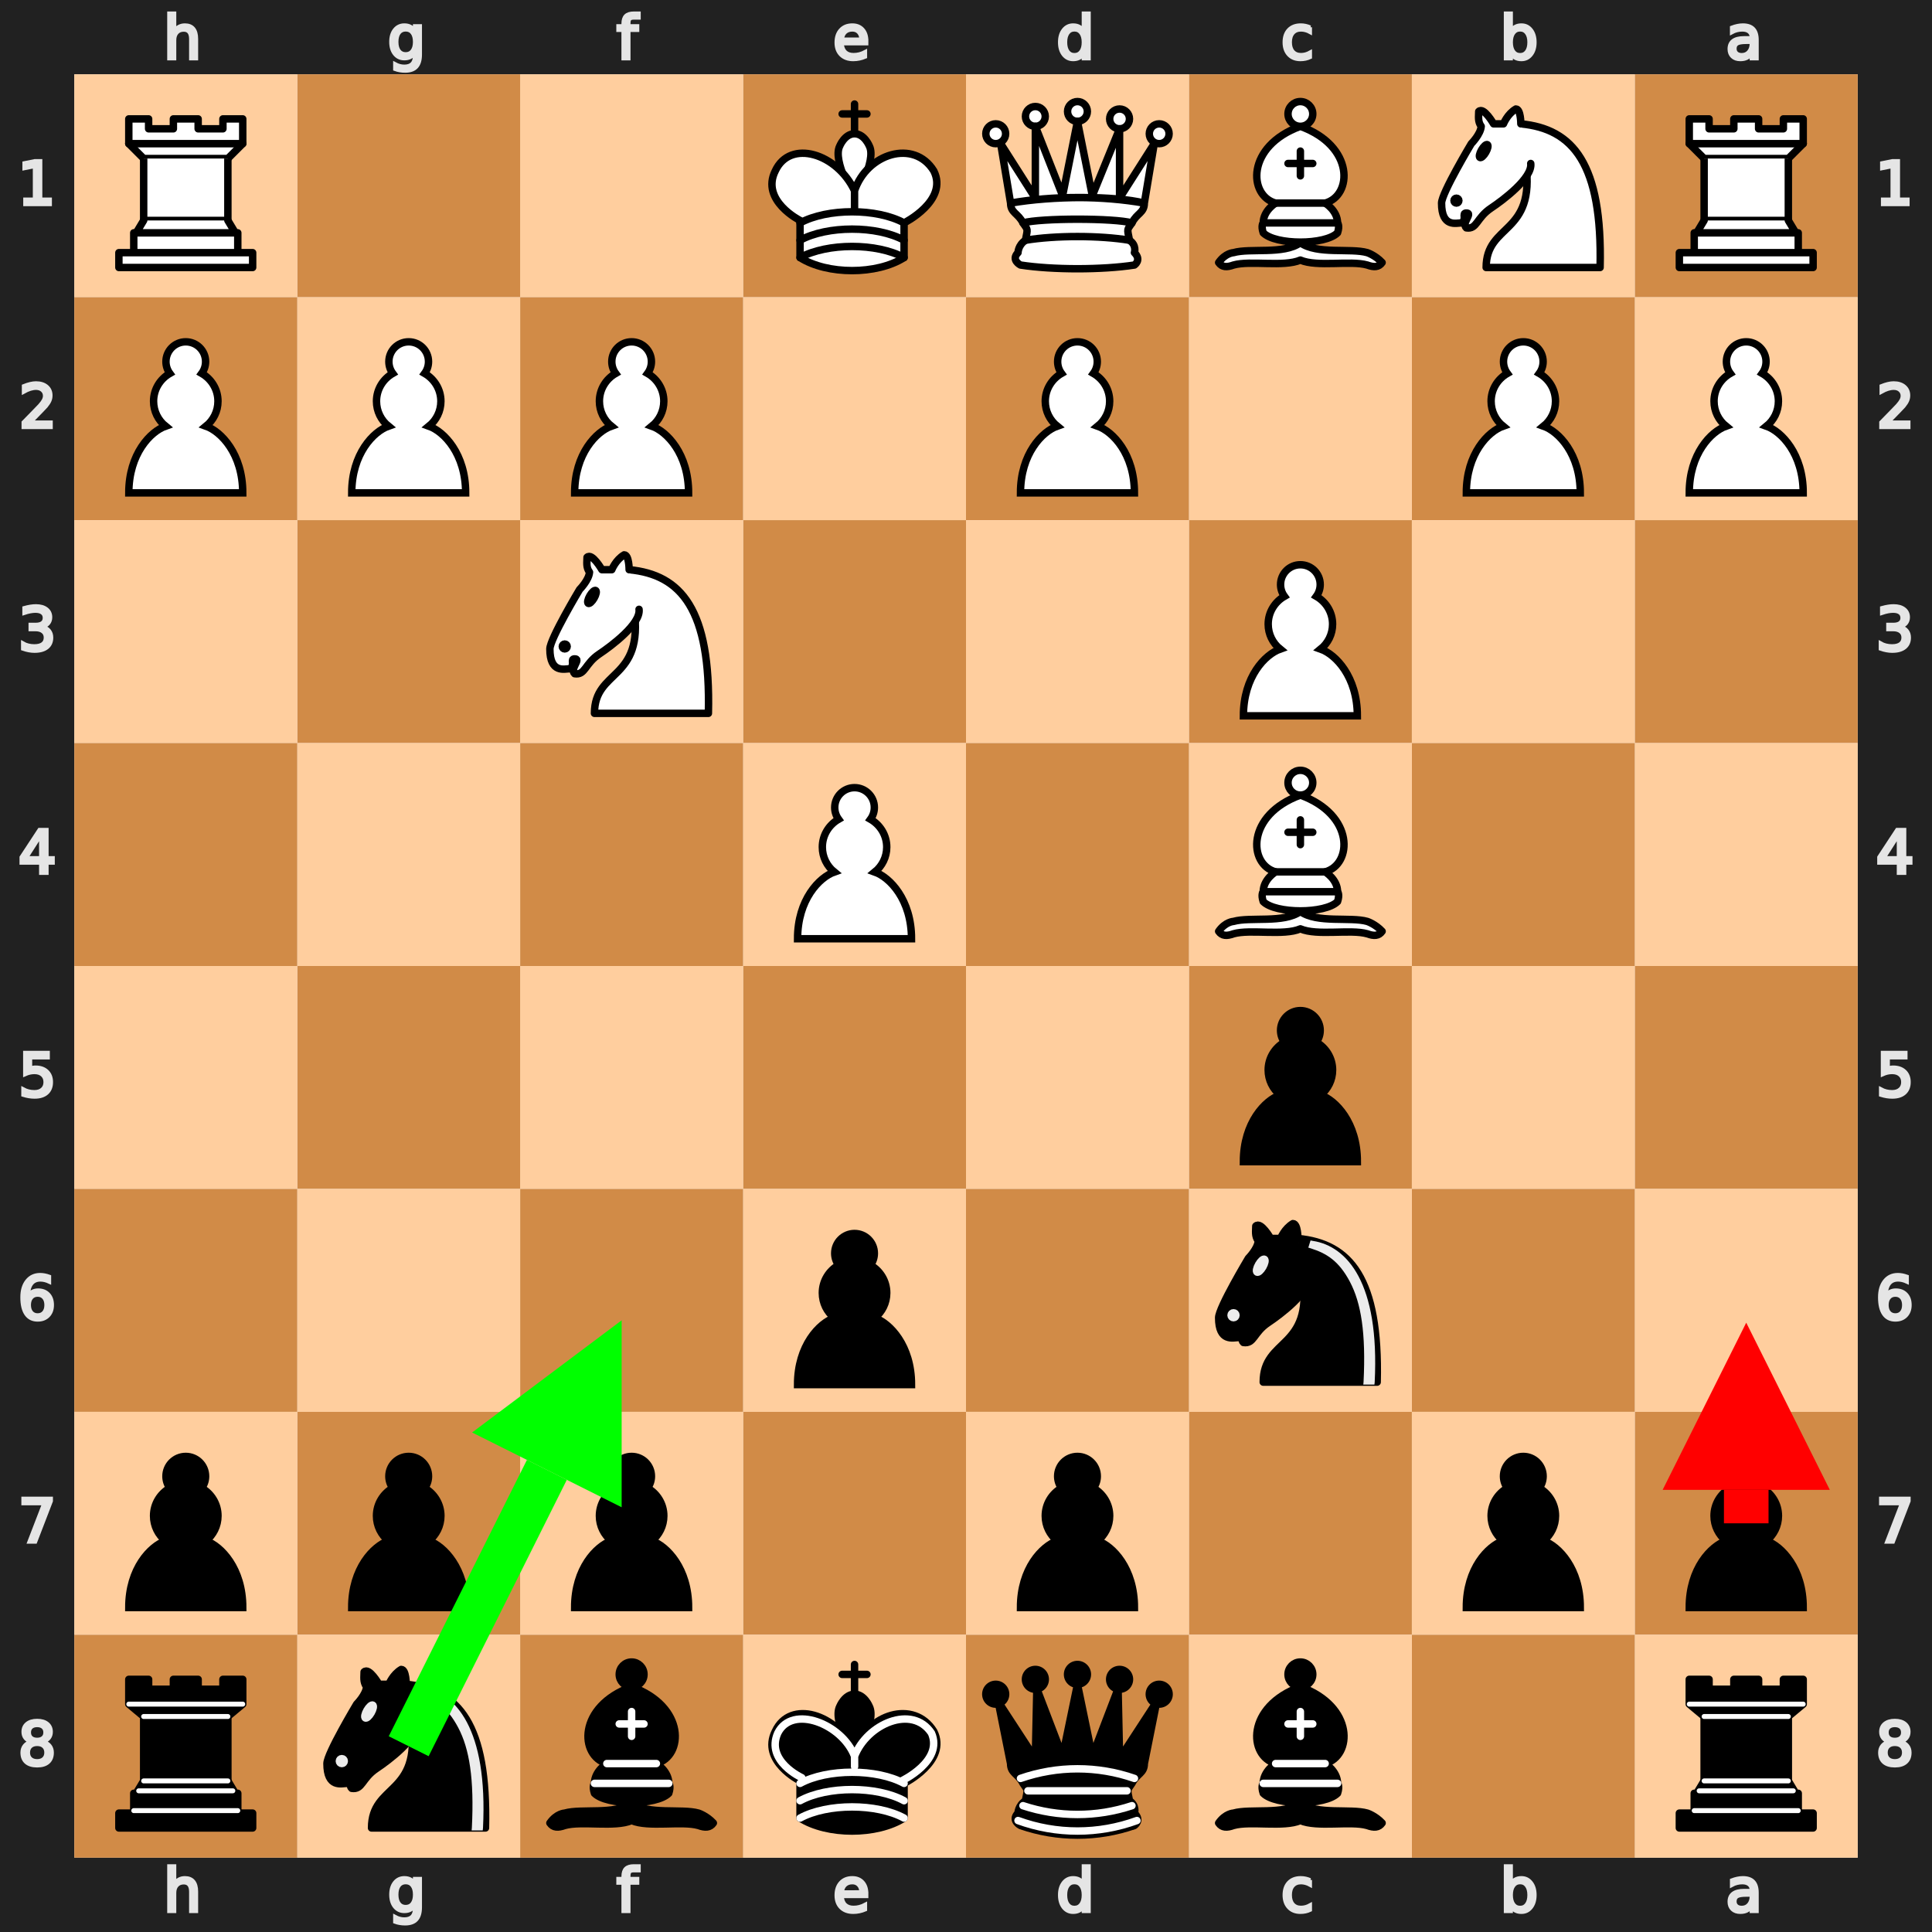
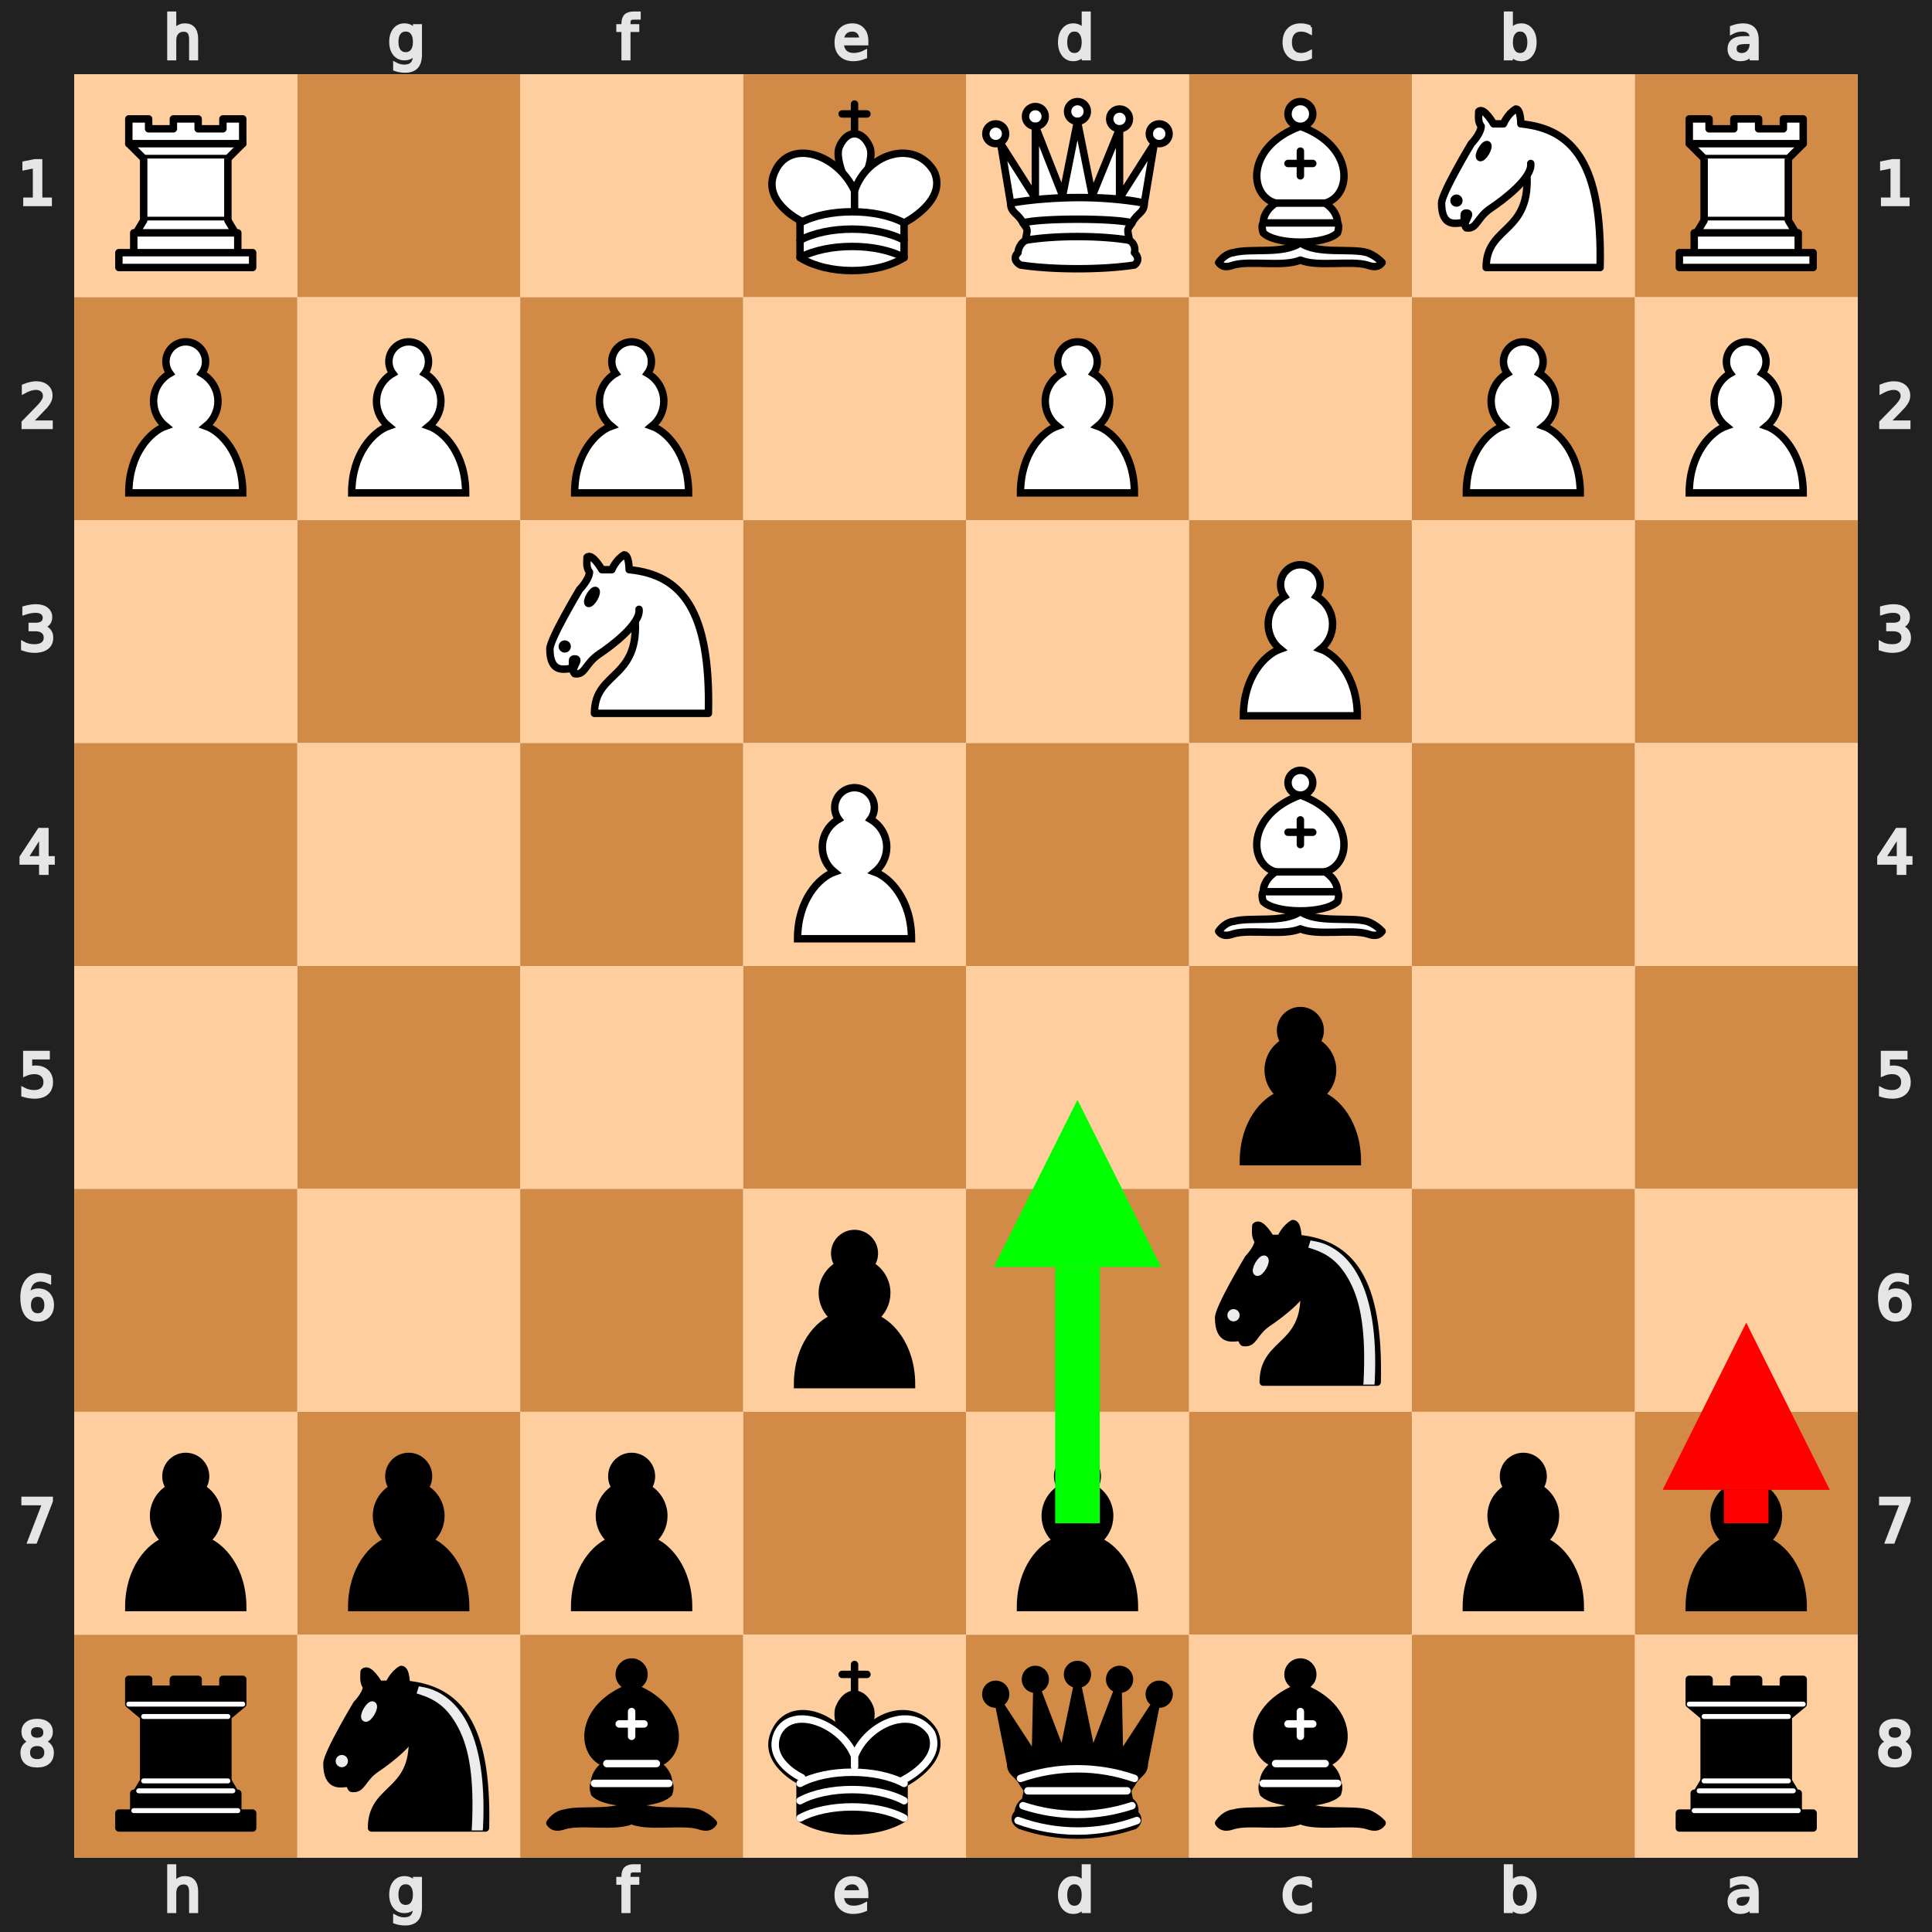
<svg xmlns="http://www.w3.org/2000/svg" xmlns:xlink="http://www.w3.org/1999/xlink" viewBox="0 0 390 390">
  <defs>
    <g id="white-pawn" class="white pawn">
      <path d="M22.5 9c-2.21 0-4 1.79-4 4 0 .89.29 1.71.78 2.38C17.33 16.5 16 18.59 16 21c0 2.03.94 3.84 2.41 5.03-3 1.06-7.41 5.55-7.41 13.47h23c0-7.92-4.41-12.41-7.41-13.47 1.47-1.19 2.41-3 2.41-5.03 0-2.41-1.33-4.5-3.28-5.62.49-.67.78-1.49.78-2.38 0-2.21-1.79-4-4-4z" fill="#fff" stroke="#000" stroke-width="1.5" stroke-linecap="round" />
    </g>
    <g id="white-knight" class="white knight" fill="none" fill-rule="evenodd" stroke="#000" stroke-width="1.5" stroke-linecap="round" stroke-linejoin="round">
      <path d="M 22,10 C 32.5,11 38.5,18 38,39 L 15,39 C 15,30 25,32.5 23,18" style="fill:#ffffff; stroke:#000000;" />
      <path d="M 24,18 C 24.38,20.91 18.45,25.37 16,27 C 13,29 13.18,31.34 11,31 C 9.958,30.06 12.41,27.96 11,28 C 10,28 11.19,29.23 10,30 C 9,30 5.997,31 6,26 C 6,24 12,14 12,14 C 12,14 13.89,12.1 14,10.5 C 13.27,9.506 13.5,8.5 13.5,7.5 C 14.5,6.5 16.5,10 16.5,10 L 18.5,10 C 18.5,10 19.28,8.008 21,7 C 22,7 22,10 22,10" style="fill:#ffffff; stroke:#000000;" />
      <path d="M 9.5 25.5 A 0.5 0.5 0 1 1 8.5,25.5 A 0.5 0.5 0 1 1 9.5 25.5 z" style="fill:#000000; stroke:#000000;" />
      <path d="M 15 15.5 A 0.5 1.5 0 1 1 14,15.5 A 0.5 1.5 0 1 1 15 15.5 z" transform="matrix(0.866,0.5,-0.5,0.866,9.693,-5.173)" style="fill:#000000; stroke:#000000;" />
    </g>
    <g id="white-bishop" class="white bishop" fill="none" fill-rule="evenodd" stroke="#000" stroke-width="1.5" stroke-linecap="round" stroke-linejoin="round">
      <g fill="#fff" stroke-linecap="butt">
        <path d="M9 36c3.39-.97 10.11.43 13.5-2 3.39 2.43 10.11 1.03 13.5 2 0 0 1.65.54 3 2-.68.97-1.65.99-3 .5-3.39-.97-10.11.46-13.5-1-3.39 1.46-10.11.03-13.5 1-1.354.49-2.323.47-3-.5 1.354-1.94 3-2 3-2zM15 32c2.5 2.5 12.5 2.5 15 0 .5-1.5 0-2 0-2 0-2.5-2.5-4-2.5-4 5.5-1.5 6-11.5-5-15.5-11 4-10.5 14-5 15.5 0 0-2.5 1.5-2.5 4 0 0-.5.5 0 2zM25 8a2.5 2.5 0 1 1-5 0 2.5 2.5 0 1 1 5 0z" />
      </g>
      <path d="M17.5 26h10M15 30h15m-7.5-14.5v5M20 18h5" stroke-linejoin="miter" />
    </g>
    <g id="white-rook" class="white rook" fill="#fff" fill-rule="evenodd" stroke="#000" stroke-width="1.5" stroke-linecap="round" stroke-linejoin="round">
      <path d="M9 39h27v-3H9v3zM12 36v-4h21v4H12zM11 14V9h4v2h5V9h5v2h5V9h4v5" stroke-linecap="butt" />
      <path d="M34 14l-3 3H14l-3-3" />
      <path d="M31 17v12.5H14V17" stroke-linecap="butt" stroke-linejoin="miter" />
      <path d="M31 29.5l1.5 2.5h-20l1.5-2.5" />
      <path d="M11 14h23" fill="none" stroke-linejoin="miter" />
    </g>
    <g id="white-queen" class="white queen" fill="#fff" fill-rule="evenodd" stroke="#000" stroke-width="1.5" stroke-linecap="round" stroke-linejoin="round">
      <path d="M8 12a2 2 0 1 1-4 0 2 2 0 1 1 4 0zM24.5 7.5a2 2 0 1 1-4 0 2 2 0 1 1 4 0zM41 12a2 2 0 1 1-4 0 2 2 0 1 1 4 0zM16 8.5a2 2 0 1 1-4 0 2 2 0 1 1 4 0zM33 9a2 2 0 1 1-4 0 2 2 0 1 1 4 0z" />
      <path d="M9 26c8.5-1.5 21-1.5 27 0l2-12-7 11V11l-5.5 13.5-3-15-3 15-5.5-14V25L7 14l2 12zM9 26c0 2 1.5 2 2.5 4 1 1.5 1 1 .5 3.5-1.5 1-1.5 2.5-1.5 2.5-1.5 1.5.5 2.5.5 2.5 6.5 1 16.5 1 23 0 0 0 1.5-1 0-2.5 0 0 .5-1.5-1-2.5-.5-2.5-.5-2 .5-3.5 1-2 2.5-2 2.5-4-8.5-1.5-18.5-1.5-27 0z" stroke-linecap="butt" />
      <path d="M11.5 30c3.5-1 18.5-1 22 0M12 33.5c6-1 15-1 21 0" fill="none" />
    </g>
    <g id="white-king" class="white king" fill="none" fill-rule="evenodd" stroke="#000" stroke-width="1.5" stroke-linecap="round" stroke-linejoin="round">
      <path d="M22.5 11.63V6M20 8h5" stroke-linejoin="miter" />
      <path d="M22.5 25s4.5-7.5 3-10.5c0 0-1-2.5-3-2.5s-3 2.5-3 2.5c-1.5 3 3 10.5 3 10.5" fill="#fff" stroke-linecap="butt" stroke-linejoin="miter" />
      <path d="M11.5 37c5.5 3.5 15.5 3.5 21 0v-7s9-4.5 6-10.5c-4-6.5-13.5-3.5-16 4V27v-3.5c-3.5-7.5-13-10.5-16-4-3 6 5 10 5 10V37z" fill="#fff" />
      <path d="M11.5 30c5.5-3 15.5-3 21 0m-21 3.5c5.5-3 15.5-3 21 0m-21 3.5c5.5-3 15.5-3 21 0" />
    </g>
    <g id="black-pawn" class="black pawn">
      <path d="M22.5 9c-2.21 0-4 1.79-4 4 0 .89.29 1.71.78 2.38C17.33 16.5 16 18.59 16 21c0 2.03.94 3.84 2.41 5.03-3 1.06-7.41 5.55-7.41 13.47h23c0-7.92-4.41-12.41-7.41-13.47 1.47-1.19 2.41-3 2.41-5.03 0-2.41-1.33-4.5-3.28-5.62.49-.67.78-1.49.78-2.38 0-2.21-1.79-4-4-4z" fill="#000" stroke="#000" stroke-width="1.5" stroke-linecap="round" />
    </g>
    <g id="black-knight" class="black knight" fill="none" fill-rule="evenodd" stroke="#000" stroke-width="1.5" stroke-linecap="round" stroke-linejoin="round">
      <path d="M 22,10 C 32.5,11 38.5,18 38,39 L 15,39 C 15,30 25,32.5 23,18" style="fill:#000000; stroke:#000000;" />
      <path d="M 24,18 C 24.38,20.91 18.45,25.37 16,27 C 13,29 13.18,31.34 11,31 C 9.958,30.06 12.41,27.96 11,28 C 10,28 11.19,29.23 10,30 C 9,30 5.997,31 6,26 C 6,24 12,14 12,14 C 12,14 13.89,12.1 14,10.5 C 13.27,9.506 13.5,8.5 13.5,7.5 C 14.5,6.5 16.5,10 16.5,10 L 18.5,10 C 18.5,10 19.28,8.008 21,7 C 22,7 22,10 22,10" style="fill:#000000; stroke:#000000;" />
      <path d="M 9.5 25.5 A 0.5 0.5 0 1 1 8.5,25.5 A 0.5 0.5 0 1 1 9.5 25.5 z" style="fill:#ececec; stroke:#ececec;" />
      <path d="M 15 15.5 A 0.5 1.5 0 1 1 14,15.5 A 0.5 1.5 0 1 1 15 15.5 z" transform="matrix(0.866,0.5,-0.5,0.866,9.693,-5.173)" style="fill:#ececec; stroke:#ececec;" />
      <path d="M 24.55,10.4 L 24.1,11.85 L 24.6,12 C 27.75,13 30.25,14.49 32.5,18.75 C 34.75,23.01 35.75,29.06 35.25,39 L 35.2,39.5 L 37.45,39.5 L 37.5,39 C 38,28.94 36.62,22.15 34.25,17.66 C 31.88,13.17 28.46,11.02 25.06,10.5 L 24.55,10.4 z " style="fill:#ececec; stroke:none;" />
    </g>
    <g id="black-bishop" class="black bishop" fill="none" fill-rule="evenodd" stroke="#000" stroke-width="1.5" stroke-linecap="round" stroke-linejoin="round">
      <path d="M9 36c3.39-.97 10.11.43 13.5-2 3.39 2.43 10.11 1.03 13.5 2 0 0 1.65.54 3 2-.68.97-1.65.99-3 .5-3.39-.97-10.11.46-13.5-1-3.39 1.46-10.11.03-13.5 1-1.354.49-2.323.47-3-.5 1.354-1.94 3-2 3-2zm6-4c2.5 2.5 12.5 2.5 15 0 .5-1.5 0-2 0-2 0-2.5-2.5-4-2.5-4 5.5-1.5 6-11.5-5-15.5-11 4-10.5 14-5 15.5 0 0-2.5 1.5-2.5 4 0 0-.5.5 0 2zM25 8a2.5 2.5 0 1 1-5 0 2.5 2.5 0 1 1 5 0z" fill="#000" stroke-linecap="butt" />
      <path d="M17.5 26h10M15 30h15m-7.5-14.5v5M20 18h5" stroke="#fff" stroke-linejoin="miter" />
    </g>
    <g id="black-rook" class="black rook" fill="#000" fill-rule="evenodd" stroke="#000" stroke-width="1.5" stroke-linecap="round" stroke-linejoin="round">
      <path d="M9 39h27v-3H9v3zM12.5 32l1.5-2.5h17l1.5 2.5h-20zM12 36v-4h21v4H12z" stroke-linecap="butt" />
      <path d="M14 29.5v-13h17v13H14z" stroke-linecap="butt" stroke-linejoin="miter" />
      <path d="M14 16.5L11 14h23l-3 2.5H14zM11 14V9h4v2h5V9h5v2h5V9h4v5H11z" stroke-linecap="butt" />
      <path d="M12 35.5h21M13 31.5h19M14 29.5h17M14 16.5h17M11 14h23" fill="none" stroke="#fff" stroke-width="1" stroke-linejoin="miter" />
    </g>
    <g id="black-queen" class="black queen" fill="#000" fill-rule="evenodd" stroke="#000" stroke-width="1.5" stroke-linecap="round" stroke-linejoin="round">
      <g fill="#000" stroke="none">
        <circle cx="6" cy="12" r="2.75" />
        <circle cx="14" cy="9" r="2.75" />
        <circle cx="22.5" cy="8" r="2.75" />
        <circle cx="31" cy="9" r="2.75" />
        <circle cx="39" cy="12" r="2.75" />
      </g>
      <path d="M9 26c8.5-1.5 21-1.5 27 0l2.5-12.5L31 25l-.3-14.1-5.2 13.6-3-14.5-3 14.5-5.2-13.6L14 25 6.5 13.5 9 26zM9 26c0 2 1.5 2 2.5 4 1 1.5 1 1 .5 3.5-1.5 1-1.5 2.5-1.5 2.5-1.5 1.5.5 2.5.5 2.5 6.5 1 16.5 1 23 0 0 0 1.5-1 0-2.5 0 0 .5-1.5-1-2.5-.5-2.5-.5-2 .5-3.5 1-2 2.5-2 2.5-4-8.5-1.5-18.5-1.5-27 0z" stroke-linecap="butt" />
      <path d="M11 38.5a35 35 1 0 0 23 0" fill="none" stroke-linecap="butt" />
      <path d="M11 29a35 35 1 0 1 23 0M12.5 31.5h20M11.5 34.5a35 35 1 0 0 22 0M10.5 37.5a35 35 1 0 0 24 0" fill="none" stroke="#fff" />
    </g>
    <g id="black-king" class="black king" fill="none" fill-rule="evenodd" stroke="#000" stroke-width="1.5" stroke-linecap="round" stroke-linejoin="round">
      <path d="M22.5 11.63V6" stroke-linejoin="miter" />
      <path d="M22.5 25s4.5-7.5 3-10.5c0 0-1-2.5-3-2.5s-3 2.5-3 2.5c-1.5 3 3 10.5 3 10.5" fill="#000" stroke-linecap="butt" stroke-linejoin="miter" />
      <path d="M11.5 37c5.5 3.5 15.5 3.5 21 0v-7s9-4.5 6-10.5c-4-6.5-13.5-3.5-16 4V27v-3.5c-3.5-7.5-13-10.5-16-4-3 6 5 10 5 10V37z" fill="#000" />
      <path d="M20 8h5" stroke-linejoin="miter" />
      <path d="M32 29.5s8.5-4 6.03-9.65C34.15 14 25 18 22.5 24.5l.01 2.1-.01-2.1C20 18 9.906 14 6.997 19.85c-2.497 5.65 4.853 9 4.853 9M11.5 30c5.5-3 15.5-3 21 0m-21 3.5c5.5-3 15.5-3 21 0m-21 3.5c5.5-3 15.5-3 21 0" stroke="#fff" />
    </g>
  </defs>
  <rect x="7.5" y="7.5" width="375" height="375" fill="none" stroke="#212121" stroke-width="15" />
  <g transform="translate(335, 1) scale(0.75, 0.75)" fill="#e5e5e5" stroke="#e5e5e5">
    <path d="M23.328 10.016q-1.742 0-2.414.398-.672.398-.672 1.36 0 .765.5 1.218.508.445 1.375.445 1.196 0 1.914-.843.727-.852.727-2.258v-.32zm2.867-.594v4.992h-1.437v-1.328q-.492.797-1.227 1.18-.734.375-1.797.375-1.343 0-2.14-.75-.79-.758-.79-2.024 0-1.476.985-2.226.992-.75 2.953-.75h2.016V8.75q0-.992-.656-1.531-.649-.547-1.829-.547-.75 0-1.46.18-.711.18-1.368.539V6.062q.79-.304 1.532-.453.742-.156 1.445-.156 1.898 0 2.836.984.937.985.937 2.985z" />
  </g>
  <g transform="translate(335, 375) scale(0.75, 0.75)" fill="#e5e5e5" stroke="#e5e5e5">
    <path d="M23.328 10.016q-1.742 0-2.414.398-.672.398-.672 1.36 0 .765.5 1.218.508.445 1.375.445 1.196 0 1.914-.843.727-.852.727-2.258v-.32zm2.867-.594v4.992h-1.437v-1.328q-.492.797-1.227 1.18-.734.375-1.797.375-1.343 0-2.14-.75-.79-.758-.79-2.024 0-1.476.985-2.226.992-.75 2.953-.75h2.016V8.75q0-.992-.656-1.531-.649-.547-1.829-.547-.75 0-1.46.18-.711.18-1.368.539V6.062q.79-.304 1.532-.453.742-.156 1.445-.156 1.898 0 2.836.984.937.985.937 2.985z" />
  </g>
  <g transform="translate(290, 1) scale(0.75, 0.75)" fill="#e5e5e5" stroke="#e5e5e5">
    <path d="M24.922 10.047q0-1.586-.656-2.485-.649-.906-1.79-.906-1.14 0-1.796.906-.649.899-.649 2.485 0 1.586.649 2.492.656.898 1.797.898 1.14 0 1.789-.898.656-.906.656-2.492zm-4.89-3.055q.452-.781 1.14-1.156.695-.383 1.656-.383 1.594 0 2.586 1.266 1 1.265 1 3.328 0 2.062-1 3.328-.992 1.266-2.586 1.266-.96 0-1.656-.375-.688-.383-1.14-1.164v1.312h-1.446V2.258h1.445z" />
  </g>
  <g transform="translate(290, 375) scale(0.75, 0.75)" fill="#e5e5e5" stroke="#e5e5e5">
    <path d="M24.922 10.047q0-1.586-.656-2.485-.649-.906-1.79-.906-1.14 0-1.796.906-.649.899-.649 2.485 0 1.586.649 2.492.656.898 1.797.898 1.14 0 1.789-.898.656-.906.656-2.492zm-4.89-3.055q.452-.781 1.14-1.156.695-.383 1.656-.383 1.594 0 2.586 1.266 1 1.265 1 3.328 0 2.062-1 3.328-.992 1.266-2.586 1.266-.96 0-1.656-.375-.688-.383-1.14-1.164v1.312h-1.446V2.258h1.445z" />
  </g>
  <g transform="translate(245, 1) scale(0.75, 0.75)" fill="#e5e5e5" stroke="#e5e5e5">
    <path d="M25.96 6v1.344q-.608-.336-1.226-.5-.609-.172-1.234-.172-1.398 0-2.172.89-.773.883-.773 2.485 0 1.601.773 2.492.774.883 2.172.883.625 0 1.234-.164.618-.172 1.227-.508v1.328q-.602.281-1.25.422-.64.14-1.367.14-1.977 0-3.14-1.242-1.165-1.242-1.165-3.351 0-2.14 1.172-3.367 1.18-1.227 3.227-1.227.664 0 1.296.14.633.134 1.227.407z" />
  </g>
  <g transform="translate(245, 375) scale(0.75, 0.75)" fill="#e5e5e5" stroke="#e5e5e5">
    <path d="M25.96 6v1.344q-.608-.336-1.226-.5-.609-.172-1.234-.172-1.398 0-2.172.89-.773.883-.773 2.485 0 1.601.773 2.492.774.883 2.172.883.625 0 1.234-.164.618-.172 1.227-.508v1.328q-.602.281-1.25.422-.64.14-1.367.14-1.977 0-3.14-1.242-1.165-1.242-1.165-3.351 0-2.14 1.172-3.367 1.18-1.227 3.227-1.227.664 0 1.296.14.633.134 1.227.407z" />
  </g>
  <g transform="translate(200, 1) scale(0.75, 0.75)" fill="#e5e5e5" stroke="#e5e5e5">
    <path d="M24.973 6.992V2.258h1.437v12.156h-1.437v-1.312q-.453.78-1.149 1.164-.687.375-1.656.375-1.586 0-2.586-1.266-.992-1.266-.992-3.328 0-2.063.992-3.328 1-1.266 2.586-1.266.969 0 1.656.383.696.375 1.149 1.156zm-4.899 3.055q0 1.586.649 2.492.656.898 1.797.898 1.14 0 1.796-.898.657-.906.657-2.492 0-1.586-.657-2.485-.656-.906-1.796-.906-1.141 0-1.797.906-.649.899-.649 2.485z" />
  </g>
  <g transform="translate(200, 375) scale(0.75, 0.75)" fill="#e5e5e5" stroke="#e5e5e5">
    <path d="M24.973 6.992V2.258h1.437v12.156h-1.437v-1.312q-.453.78-1.149 1.164-.687.375-1.656.375-1.586 0-2.586-1.266-.992-1.266-.992-3.328 0-2.063.992-3.328 1-1.266 2.586-1.266.969 0 1.656.383.696.375 1.149 1.156zm-4.899 3.055q0 1.586.649 2.492.656.898 1.797.898 1.14 0 1.796-.898.657-.906.657-2.492 0-1.586-.657-2.485-.656-.906-1.796-.906-1.141 0-1.797.906-.649.899-.649 2.485z" />
  </g>
  <g transform="translate(155, 1) scale(0.75, 0.75)" fill="#e5e5e5" stroke="#e5e5e5">
    <path d="M26.555 9.68v.703h-6.61q.094 1.484.89 2.265.806.774 2.235.774.828 0 1.602-.203.781-.203 1.547-.61v1.36q-.774.328-1.586.5-.813.172-1.649.172-2.093 0-3.32-1.22-1.219-1.218-1.219-3.296 0-2.148 1.157-3.406 1.164-1.266 3.132-1.266 1.766 0 2.79 1.14 1.03 1.134 1.03 3.087zm-1.438-.422q-.015-1.18-.664-1.883-.64-.703-1.703-.703-1.203 0-1.93.68-.718.68-.828 1.914z" />
  </g>
  <g transform="translate(155, 375) scale(0.75, 0.75)" fill="#e5e5e5" stroke="#e5e5e5">
    <path d="M26.555 9.68v.703h-6.61q.094 1.484.89 2.265.806.774 2.235.774.828 0 1.602-.203.781-.203 1.547-.61v1.36q-.774.328-1.586.5-.813.172-1.649.172-2.093 0-3.32-1.22-1.219-1.218-1.219-3.296 0-2.148 1.157-3.406 1.164-1.266 3.132-1.266 1.766 0 2.79 1.14 1.03 1.134 1.03 3.087zm-1.438-.422q-.015-1.18-.664-1.883-.64-.703-1.703-.703-1.203 0-1.93.68-.718.68-.828 1.914z" />
  </g>
  <g transform="translate(110, 1) scale(0.75, 0.75)" fill="#e5e5e5" stroke="#e5e5e5">
    <path d="M25.285 2.258v1.195H23.91q-.773 0-1.078.313-.297.312-.297 1.125v.773h2.367v1.117h-2.367v7.633H21.09V6.781h-1.375V5.664h1.375v-.61q0-1.46.68-2.124.68-.672 2.156-.672z" />
  </g>
  <g transform="translate(110, 375) scale(0.75, 0.75)" fill="#e5e5e5" stroke="#e5e5e5">
    <path d="M25.285 2.258v1.195H23.91q-.773 0-1.078.313-.297.312-.297 1.125v.773h2.367v1.117h-2.367v7.633H21.09V6.781h-1.375V5.664h1.375v-.61q0-1.46.68-2.124.68-.672 2.156-.672z" />
  </g>
  <g transform="translate(65, 1) scale(0.75, 0.75)" fill="#e5e5e5" stroke="#e5e5e5">
    <path d="M24.973 9.937q0-1.562-.649-2.421-.64-.86-1.804-.86-1.157 0-1.805.86-.64.859-.64 2.421 0 1.555.64 2.415.648.859 1.805.859 1.164 0 1.804-.86.649-.859.649-2.414zm1.437 3.391q0 2.234-.992 3.32-.992 1.094-3.04 1.094-.757 0-1.429-.117-.672-.11-1.304-.344v-1.398q.632.344 1.25.508.617.164 1.257.164 1.414 0 2.118-.743.703-.734.703-2.226v-.711q-.446.773-1.141 1.156-.695.383-1.664.383-1.61 0-2.594-1.227-.984-1.226-.984-3.25 0-2.03.984-3.257.985-1.227 2.594-1.227.969 0 1.664.383t1.14 1.156V5.664h1.438z" />
  </g>
  <g transform="translate(65, 375) scale(0.75, 0.75)" fill="#e5e5e5" stroke="#e5e5e5">
    <path d="M24.973 9.937q0-1.562-.649-2.421-.64-.86-1.804-.86-1.157 0-1.805.86-.64.859-.64 2.421 0 1.555.64 2.415.648.859 1.805.859 1.164 0 1.804-.86.649-.859.649-2.414zm1.437 3.391q0 2.234-.992 3.32-.992 1.094-3.04 1.094-.757 0-1.429-.117-.672-.11-1.304-.344v-1.398q.632.344 1.25.508.617.164 1.257.164 1.414 0 2.118-.743.703-.734.703-2.226v-.711q-.446.773-1.141 1.156-.695.383-1.664.383-1.61 0-2.594-1.227-.984-1.226-.984-3.25 0-2.03.984-3.257.985-1.227 2.594-1.227.969 0 1.664.383t1.14 1.156V5.664h1.438z" />
  </g>
  <g transform="translate(20, 1) scale(0.75, 0.75)" fill="#e5e5e5" stroke="#e5e5e5">
    <path d="M26.164 9.133v5.281h-1.437V9.18q0-1.243-.485-1.86-.484-.617-1.453-.617-1.164 0-1.836.742-.672.742-.672 2.024v4.945h-1.445V2.258h1.445v4.765q.516-.789 1.211-1.18.703-.39 1.617-.39 1.508 0 2.282.938.773.93.773 2.742z" />
  </g>
  <g transform="translate(20, 375) scale(0.75, 0.75)" fill="#e5e5e5" stroke="#e5e5e5">
    <path d="M26.164 9.133v5.281h-1.437V9.18q0-1.243-.485-1.86-.484-.617-1.453-.617-1.164 0-1.836.742-.672.742-.672 2.024v4.945h-1.445V2.258h1.445v4.765q.516-.789 1.211-1.18.703-.39 1.617-.39 1.508 0 2.282.938.773.93.773 2.742z" />
  </g>
  <g transform="translate(0, 20) scale(0.75, 0.75)" fill="#e5e5e5" stroke="#e5e5e5">
    <path d="M6.754 26.996h2.578v-8.898l-2.805.562v-1.437l2.79-.563h1.578v10.336h2.578v1.328h-6.72z" />
  </g>
  <g transform="translate(375, 20) scale(0.75, 0.75)" fill="#e5e5e5" stroke="#e5e5e5">
    <path d="M6.754 26.996h2.578v-8.898l-2.805.562v-1.437l2.79-.563h1.578v10.336h2.578v1.328h-6.72z" />
  </g>
  <g transform="translate(0, 65) scale(0.75, 0.75)" fill="#e5e5e5" stroke="#e5e5e5">
    <path d="M8.195 26.996h5.508v1.328H6.297v-1.328q.898-.93 2.445-2.492 1.555-1.57 1.953-2.024.758-.851 1.055-1.437.305-.594.305-1.164 0-.93-.657-1.516-.648-.586-1.695-.586-.742 0-1.57.258-.82.258-1.758.781v-1.593q.953-.383 1.781-.578.828-.196 1.516-.196 1.812 0 2.89.906 1.079.907 1.079 2.422 0 .72-.274 1.368-.265.64-.976 1.515-.196.227-1.243 1.313-1.046 1.078-2.953 3.023z" />
  </g>
  <g transform="translate(375, 65) scale(0.75, 0.75)" fill="#e5e5e5" stroke="#e5e5e5">
    <path d="M8.195 26.996h5.508v1.328H6.297v-1.328q.898-.93 2.445-2.492 1.555-1.57 1.953-2.024.758-.851 1.055-1.437.305-.594.305-1.164 0-.93-.657-1.516-.648-.586-1.695-.586-.742 0-1.57.258-.82.258-1.758.781v-1.593q.953-.383 1.781-.578.828-.196 1.516-.196 1.812 0 2.89.906 1.079.907 1.079 2.422 0 .72-.274 1.368-.265.64-.976 1.515-.196.227-1.243 1.313-1.046 1.078-2.953 3.023z" />
  </g>
  <g transform="translate(0, 110) scale(0.75, 0.75)" fill="#e5e5e5" stroke="#e5e5e5">
    <path d="M11.434 22.035q1.132.242 1.765 1.008.64.766.64 1.89 0 1.727-1.187 2.672-1.187.946-3.375.946-.734 0-1.515-.149-.774-.14-1.602-.43V26.45q.656.383 1.438.578.78.196 1.632.196 1.485 0 2.258-.586.782-.586.782-1.703 0-1.032-.727-1.61-.719-.586-2.008-.586h-1.36v-1.297h1.423q1.164 0 1.78-.46.618-.47.618-1.344 0-.899-.64-1.375-.633-.485-1.82-.485-.65 0-1.391.141-.743.14-1.633.437V16.95q.898-.25 1.68-.375.788-.125 1.484-.125 1.797 0 2.844.82 1.046.813 1.046 2.204 0 .968-.554 1.64-.555.664-1.578.922z" />
  </g>
  <g transform="translate(375, 110) scale(0.75, 0.75)" fill="#e5e5e5" stroke="#e5e5e5">
    <path d="M11.434 22.035q1.132.242 1.765 1.008.64.766.64 1.89 0 1.727-1.187 2.672-1.187.946-3.375.946-.734 0-1.515-.149-.774-.14-1.602-.43V26.45q.656.383 1.438.578.78.196 1.632.196 1.485 0 2.258-.586.782-.586.782-1.703 0-1.032-.727-1.61-.719-.586-2.008-.586h-1.36v-1.297h1.423q1.164 0 1.78-.46.618-.47.618-1.344 0-.899-.64-1.375-.633-.485-1.82-.485-.65 0-1.391.141-.743.14-1.633.437V16.95q.898-.25 1.68-.375.788-.125 1.484-.125 1.797 0 2.844.82 1.046.813 1.046 2.204 0 .968-.554 1.64-.555.664-1.578.922z" />
  </g>
  <g transform="translate(0, 155) scale(0.75, 0.75)" fill="#e5e5e5" stroke="#e5e5e5">
    <path d="M11.016 18.035L7.03 24.262h3.985zm-.414-1.375h1.984v7.602h1.664v1.312h-1.664v2.75h-1.57v-2.75H5.75v-1.523z" />
  </g>
  <g transform="translate(375, 155) scale(0.75, 0.75)" fill="#e5e5e5" stroke="#e5e5e5">
    <path d="M11.016 18.035L7.03 24.262h3.985zm-.414-1.375h1.984v7.602h1.664v1.312h-1.664v2.75h-1.57v-2.75H5.75v-1.523z" />
  </g>
  <g transform="translate(0, 200) scale(0.75, 0.75)" fill="#e5e5e5" stroke="#e5e5e5">
    <path d="M6.719 16.66h6.195v1.328h-4.75v2.86q.344-.118.688-.172.343-.063.687-.063 1.953 0 3.094 1.07 1.14 1.07 1.14 2.899 0 1.883-1.171 2.93-1.172 1.039-3.305 1.039-.735 0-1.5-.125-.758-.125-1.57-.375v-1.586q.703.383 1.453.57.75.188 1.586.188 1.351 0 2.14-.711.79-.711.79-1.93 0-1.219-.79-1.93-.789-.71-2.14-.71-.633 0-1.266.14-.625.14-1.281.438z" />
  </g>
  <g transform="translate(375, 200) scale(0.75, 0.75)" fill="#e5e5e5" stroke="#e5e5e5">
    <path d="M6.719 16.66h6.195v1.328h-4.75v2.86q.344-.118.688-.172.343-.063.687-.063 1.953 0 3.094 1.07 1.14 1.07 1.14 2.899 0 1.883-1.171 2.93-1.172 1.039-3.305 1.039-.735 0-1.5-.125-.758-.125-1.57-.375v-1.586q.703.383 1.453.57.75.188 1.586.188 1.351 0 2.14-.711.79-.711.79-1.93 0-1.219-.79-1.93-.789-.71-2.14-.71-.633 0-1.266.14-.625.14-1.281.438z" />
  </g>
  <g transform="translate(0, 245) scale(0.75, 0.75)" fill="#e5e5e5" stroke="#e5e5e5">
    <path d="M10.137 21.863q-1.063 0-1.688.727-.617.726-.617 1.992 0 1.258.617 1.992.625.727 1.688.727 1.062 0 1.68-.727.624-.734.624-1.992 0-1.266-.625-1.992-.617-.727-1.68-.727zm3.133-4.945v1.437q-.594-.28-1.204-.43-.601-.148-1.195-.148-1.562 0-2.39 1.055-.82 1.055-.938 3.188.46-.68 1.156-1.04.696-.367 1.531-.367 1.758 0 2.774 1.07 1.023 1.063 1.023 2.899 0 1.797-1.062 2.883-1.063 1.086-2.828 1.086-2.024 0-3.094-1.547-1.07-1.555-1.07-4.5 0-2.766 1.312-4.406 1.313-1.649 3.524-1.649.593 0 1.195.117.61.118 1.266.352z" />
  </g>
  <g transform="translate(375, 245) scale(0.75, 0.75)" fill="#e5e5e5" stroke="#e5e5e5">
    <path d="M10.137 21.863q-1.063 0-1.688.727-.617.726-.617 1.992 0 1.258.617 1.992.625.727 1.688.727 1.062 0 1.68-.727.624-.734.624-1.992 0-1.266-.625-1.992-.617-.727-1.68-.727zm3.133-4.945v1.437q-.594-.28-1.204-.43-.601-.148-1.195-.148-1.562 0-2.39 1.055-.82 1.055-.938 3.188.46-.68 1.156-1.04.696-.367 1.531-.367 1.758 0 2.774 1.07 1.023 1.063 1.023 2.899 0 1.797-1.062 2.883-1.063 1.086-2.828 1.086-2.024 0-3.094-1.547-1.07-1.555-1.07-4.5 0-2.766 1.312-4.406 1.313-1.649 3.524-1.649.593 0 1.195.117.61.118 1.266.352z" />
  </g>
  <g transform="translate(0, 290) scale(0.75, 0.75)" fill="#e5e5e5" stroke="#e5e5e5">
    <path d="M6.25 16.66h7.5v.672L9.516 28.324H7.867l3.985-10.336H6.25z" />
  </g>
  <g transform="translate(375, 290) scale(0.75, 0.75)" fill="#e5e5e5" stroke="#e5e5e5">
    <path d="M6.25 16.66h7.5v.672L9.516 28.324H7.867l3.985-10.336H6.25z" />
  </g>
  <g transform="translate(0, 335) scale(0.75, 0.75)" fill="#e5e5e5" stroke="#e5e5e5">
    <path d="M10 22.785q-1.125 0-1.773.602-.641.601-.641 1.656t.64 1.656q.649.602 1.774.602t1.773-.602q.649-.61.649-1.656 0-1.055-.649-1.656-.64-.602-1.773-.602zm-1.578-.672q-1.016-.25-1.586-.945-.563-.695-.563-1.695 0-1.399.993-2.211 1-.813 2.734-.813 1.742 0 2.734.813.993.812.993 2.21 0 1-.57 1.696-.563.695-1.571.945 1.14.266 1.773 1.04.641.773.641 1.89 0 1.695-1.04 2.602-1.03.906-2.96.906t-2.969-.906Q6 26.738 6 25.043q0-1.117.64-1.89.641-.774 1.782-1.04zm-.578-2.492q0 .906.562 1.414.57.508 1.594.508 1.016 0 1.586-.508.578-.508.578-1.414 0-.906-.578-1.414-.57-.508-1.586-.508-1.023 0-1.594.508-.562.508-.562 1.414z" />
  </g>
  <g transform="translate(375, 335) scale(0.75, 0.75)" fill="#e5e5e5" stroke="#e5e5e5">
    <path d="M10 22.785q-1.125 0-1.773.602-.641.601-.641 1.656t.64 1.656q.649.602 1.774.602t1.773-.602q.649-.61.649-1.656 0-1.055-.649-1.656-.64-.602-1.773-.602zm-1.578-.672q-1.016-.25-1.586-.945-.563-.695-.563-1.695 0-1.399.993-2.211 1-.813 2.734-.813 1.742 0 2.734.813.993.812.993 2.21 0 1-.57 1.696-.563.695-1.571.945 1.14.266 1.773 1.04.641.773.641 1.89 0 1.695-1.04 2.602-1.03.906-2.96.906t-2.969-.906Q6 26.738 6 25.043q0-1.117.64-1.89.641-.774 1.782-1.04zm-.578-2.492q0 .906.562 1.414.57.508 1.594.508 1.016 0 1.586-.508.578-.508.578-1.414 0-.906-.578-1.414-.57-.508-1.586-.508-1.023 0-1.594.508-.562.508-.562 1.414z" />
  </g>
  <rect x="330" y="15" width="45" height="45" class="square dark a1" stroke="none" fill="#d18b47" />
  <rect x="285" y="15" width="45" height="45" class="square light b1" stroke="none" fill="#ffce9e" />
  <rect x="240" y="15" width="45" height="45" class="square dark c1" stroke="none" fill="#d18b47" />
  <rect x="195" y="15" width="45" height="45" class="square light d1" stroke="none" fill="#ffce9e" />
  <rect x="150" y="15" width="45" height="45" class="square dark e1" stroke="none" fill="#d18b47" />
  <rect x="105" y="15" width="45" height="45" class="square light f1" stroke="none" fill="#ffce9e" />
  <rect x="60" y="15" width="45" height="45" class="square dark g1" stroke="none" fill="#d18b47" />
  <rect x="15" y="15" width="45" height="45" class="square light h1" stroke="none" fill="#ffce9e" />
  <rect x="330" y="60" width="45" height="45" class="square light a2" stroke="none" fill="#ffce9e" />
  <rect x="285" y="60" width="45" height="45" class="square dark b2" stroke="none" fill="#d18b47" />
  <rect x="240" y="60" width="45" height="45" class="square light c2" stroke="none" fill="#ffce9e" />
  <rect x="195" y="60" width="45" height="45" class="square dark d2" stroke="none" fill="#d18b47" />
  <rect x="150" y="60" width="45" height="45" class="square light e2" stroke="none" fill="#ffce9e" />
  <rect x="105" y="60" width="45" height="45" class="square dark f2" stroke="none" fill="#d18b47" />
  <rect x="60" y="60" width="45" height="45" class="square light g2" stroke="none" fill="#ffce9e" />
  <rect x="15" y="60" width="45" height="45" class="square dark h2" stroke="none" fill="#d18b47" />
  <rect x="330" y="105" width="45" height="45" class="square dark a3" stroke="none" fill="#d18b47" />
  <rect x="285" y="105" width="45" height="45" class="square light b3" stroke="none" fill="#ffce9e" />
  <rect x="240" y="105" width="45" height="45" class="square dark c3" stroke="none" fill="#d18b47" />
  <rect x="195" y="105" width="45" height="45" class="square light d3" stroke="none" fill="#ffce9e" />
  <rect x="150" y="105" width="45" height="45" class="square dark e3" stroke="none" fill="#d18b47" />
  <rect x="105" y="105" width="45" height="45" class="square light f3" stroke="none" fill="#ffce9e" />
  <rect x="60" y="105" width="45" height="45" class="square dark g3" stroke="none" fill="#d18b47" />
  <rect x="15" y="105" width="45" height="45" class="square light h3" stroke="none" fill="#ffce9e" />
  <rect x="330" y="150" width="45" height="45" class="square light a4" stroke="none" fill="#ffce9e" />
  <rect x="285" y="150" width="45" height="45" class="square dark b4" stroke="none" fill="#d18b47" />
  <rect x="240" y="150" width="45" height="45" class="square light c4" stroke="none" fill="#ffce9e" />
  <rect x="195" y="150" width="45" height="45" class="square dark d4" stroke="none" fill="#d18b47" />
  <rect x="150" y="150" width="45" height="45" class="square light e4" stroke="none" fill="#ffce9e" />
  <rect x="105" y="150" width="45" height="45" class="square dark f4" stroke="none" fill="#d18b47" />
  <rect x="60" y="150" width="45" height="45" class="square light g4" stroke="none" fill="#ffce9e" />
  <rect x="15" y="150" width="45" height="45" class="square dark h4" stroke="none" fill="#d18b47" />
  <rect x="330" y="195" width="45" height="45" class="square dark a5" stroke="none" fill="#d18b47" />
  <rect x="285" y="195" width="45" height="45" class="square light b5" stroke="none" fill="#ffce9e" />
  <rect x="240" y="195" width="45" height="45" class="square dark c5" stroke="none" fill="#d18b47" />
  <rect x="195" y="195" width="45" height="45" class="square light d5" stroke="none" fill="#ffce9e" />
  <rect x="150" y="195" width="45" height="45" class="square dark e5" stroke="none" fill="#d18b47" />
  <rect x="105" y="195" width="45" height="45" class="square light f5" stroke="none" fill="#ffce9e" />
  <rect x="60" y="195" width="45" height="45" class="square dark g5" stroke="none" fill="#d18b47" />
  <rect x="15" y="195" width="45" height="45" class="square light h5" stroke="none" fill="#ffce9e" />
  <rect x="330" y="240" width="45" height="45" class="square light a6" stroke="none" fill="#ffce9e" />
  <rect x="285" y="240" width="45" height="45" class="square dark b6" stroke="none" fill="#d18b47" />
  <rect x="240" y="240" width="45" height="45" class="square light c6" stroke="none" fill="#ffce9e" />
  <rect x="195" y="240" width="45" height="45" class="square dark d6" stroke="none" fill="#d18b47" />
  <rect x="150" y="240" width="45" height="45" class="square light e6" stroke="none" fill="#ffce9e" />
  <rect x="105" y="240" width="45" height="45" class="square dark f6" stroke="none" fill="#d18b47" />
  <rect x="60" y="240" width="45" height="45" class="square light g6" stroke="none" fill="#ffce9e" />
  <rect x="15" y="240" width="45" height="45" class="square dark h6" stroke="none" fill="#d18b47" />
  <rect x="330" y="285" width="45" height="45" class="square dark a7" stroke="none" fill="#d18b47" />
  <rect x="285" y="285" width="45" height="45" class="square light b7" stroke="none" fill="#ffce9e" />
  <rect x="240" y="285" width="45" height="45" class="square dark c7" stroke="none" fill="#d18b47" />
  <rect x="195" y="285" width="45" height="45" class="square light d7" stroke="none" fill="#ffce9e" />
  <rect x="150" y="285" width="45" height="45" class="square dark e7" stroke="none" fill="#d18b47" />
  <rect x="105" y="285" width="45" height="45" class="square light f7" stroke="none" fill="#ffce9e" />
  <rect x="60" y="285" width="45" height="45" class="square dark g7" stroke="none" fill="#d18b47" />
  <rect x="15" y="285" width="45" height="45" class="square light h7" stroke="none" fill="#ffce9e" />
  <rect x="330" y="330" width="45" height="45" class="square light a8" stroke="none" fill="#ffce9e" />
  <rect x="285" y="330" width="45" height="45" class="square dark b8" stroke="none" fill="#d18b47" />
  <rect x="240" y="330" width="45" height="45" class="square light c8" stroke="none" fill="#ffce9e" />
  <rect x="195" y="330" width="45" height="45" class="square dark d8" stroke="none" fill="#d18b47" />
  <rect x="150" y="330" width="45" height="45" class="square light e8" stroke="none" fill="#ffce9e" />
  <rect x="105" y="330" width="45" height="45" class="square dark f8" stroke="none" fill="#d18b47" />
  <rect x="60" y="330" width="45" height="45" class="square light g8" stroke="none" fill="#ffce9e" />
  <rect x="15" y="330" width="45" height="45" class="square dark h8" stroke="none" fill="#d18b47" />
  <use href="#white-rook" xlink:href="#white-rook" transform="translate(330, 15)" />
  <use href="#white-knight" xlink:href="#white-knight" transform="translate(285, 15)" />
  <use href="#white-bishop" xlink:href="#white-bishop" transform="translate(240, 15)" />
  <use href="#white-queen" xlink:href="#white-queen" transform="translate(195, 15)" />
  <use href="#white-king" xlink:href="#white-king" transform="translate(150, 15)" />
  <use href="#white-rook" xlink:href="#white-rook" transform="translate(15, 15)" />
  <use href="#white-pawn" xlink:href="#white-pawn" transform="translate(330, 60)" />
  <use href="#white-pawn" xlink:href="#white-pawn" transform="translate(285, 60)" />
  <use href="#white-pawn" xlink:href="#white-pawn" transform="translate(195, 60)" />
  <use href="#white-pawn" xlink:href="#white-pawn" transform="translate(105, 60)" />
  <use href="#white-pawn" xlink:href="#white-pawn" transform="translate(60, 60)" />
  <use href="#white-pawn" xlink:href="#white-pawn" transform="translate(15, 60)" />
  <use href="#white-pawn" xlink:href="#white-pawn" transform="translate(240, 105)" />
  <use href="#white-knight" xlink:href="#white-knight" transform="translate(105, 105)" />
  <use href="#white-bishop" xlink:href="#white-bishop" transform="translate(240, 150)" />
  <use href="#white-pawn" xlink:href="#white-pawn" transform="translate(150, 150)" />
  <use href="#black-pawn" xlink:href="#black-pawn" transform="translate(240, 195)" />
  <use href="#black-knight" xlink:href="#black-knight" transform="translate(240, 240)" />
  <use href="#black-pawn" xlink:href="#black-pawn" transform="translate(150, 240)" />
  <use href="#black-pawn" xlink:href="#black-pawn" transform="translate(330, 285)" />
  <use href="#black-pawn" xlink:href="#black-pawn" transform="translate(285, 285)" />
  <use href="#black-pawn" xlink:href="#black-pawn" transform="translate(195, 285)" />
  <use href="#black-pawn" xlink:href="#black-pawn" transform="translate(105, 285)" />
  <use href="#black-pawn" xlink:href="#black-pawn" transform="translate(60, 285)" />
  <use href="#black-pawn" xlink:href="#black-pawn" transform="translate(15, 285)" />
  <use href="#black-rook" xlink:href="#black-rook" transform="translate(330, 330)" />
  <use href="#black-bishop" xlink:href="#black-bishop" transform="translate(240, 330)" />
  <use href="#black-queen" xlink:href="#black-queen" transform="translate(195, 330)" />
  <use href="#black-king" xlink:href="#black-king" transform="translate(150, 330)" />
  <use href="#black-bishop" xlink:href="#black-bishop" transform="translate(105, 330)" />
  <use href="#black-knight" xlink:href="#black-knight" transform="translate(60, 330)" />
  <use href="#black-rook" xlink:href="#black-rook" transform="translate(15, 330)" />
-   <line x1="82.5" y1="352.5" x2="110.394" y2="296.712" stroke="#00ff00" stroke-width="9.0" stroke-linecap="butt" class="arrow" />
-   <polygon points="125.488,266.525 95.301,289.165 125.488,304.259" fill="#00ff00" class="arrow" />
+   <line x1="217.5" y1="307.5" x2="217.5" y2="255.75" stroke="#00ff00" stroke-width="9.0" stroke-linecap="butt" class="arrow" />
+   <polygon points="217.5,222.0 200.625,255.75 234.375,255.75" fill="#00ff00" class="arrow" />
  <line x1="352.5" y1="307.5" x2="352.5" y2="300.75" stroke="#ff0000" stroke-width="9.0" stroke-linecap="butt" class="arrow" />
  <polygon points="352.5,267.0 335.625,300.75 369.375,300.75" fill="#ff0000" class="arrow" />
</svg>
